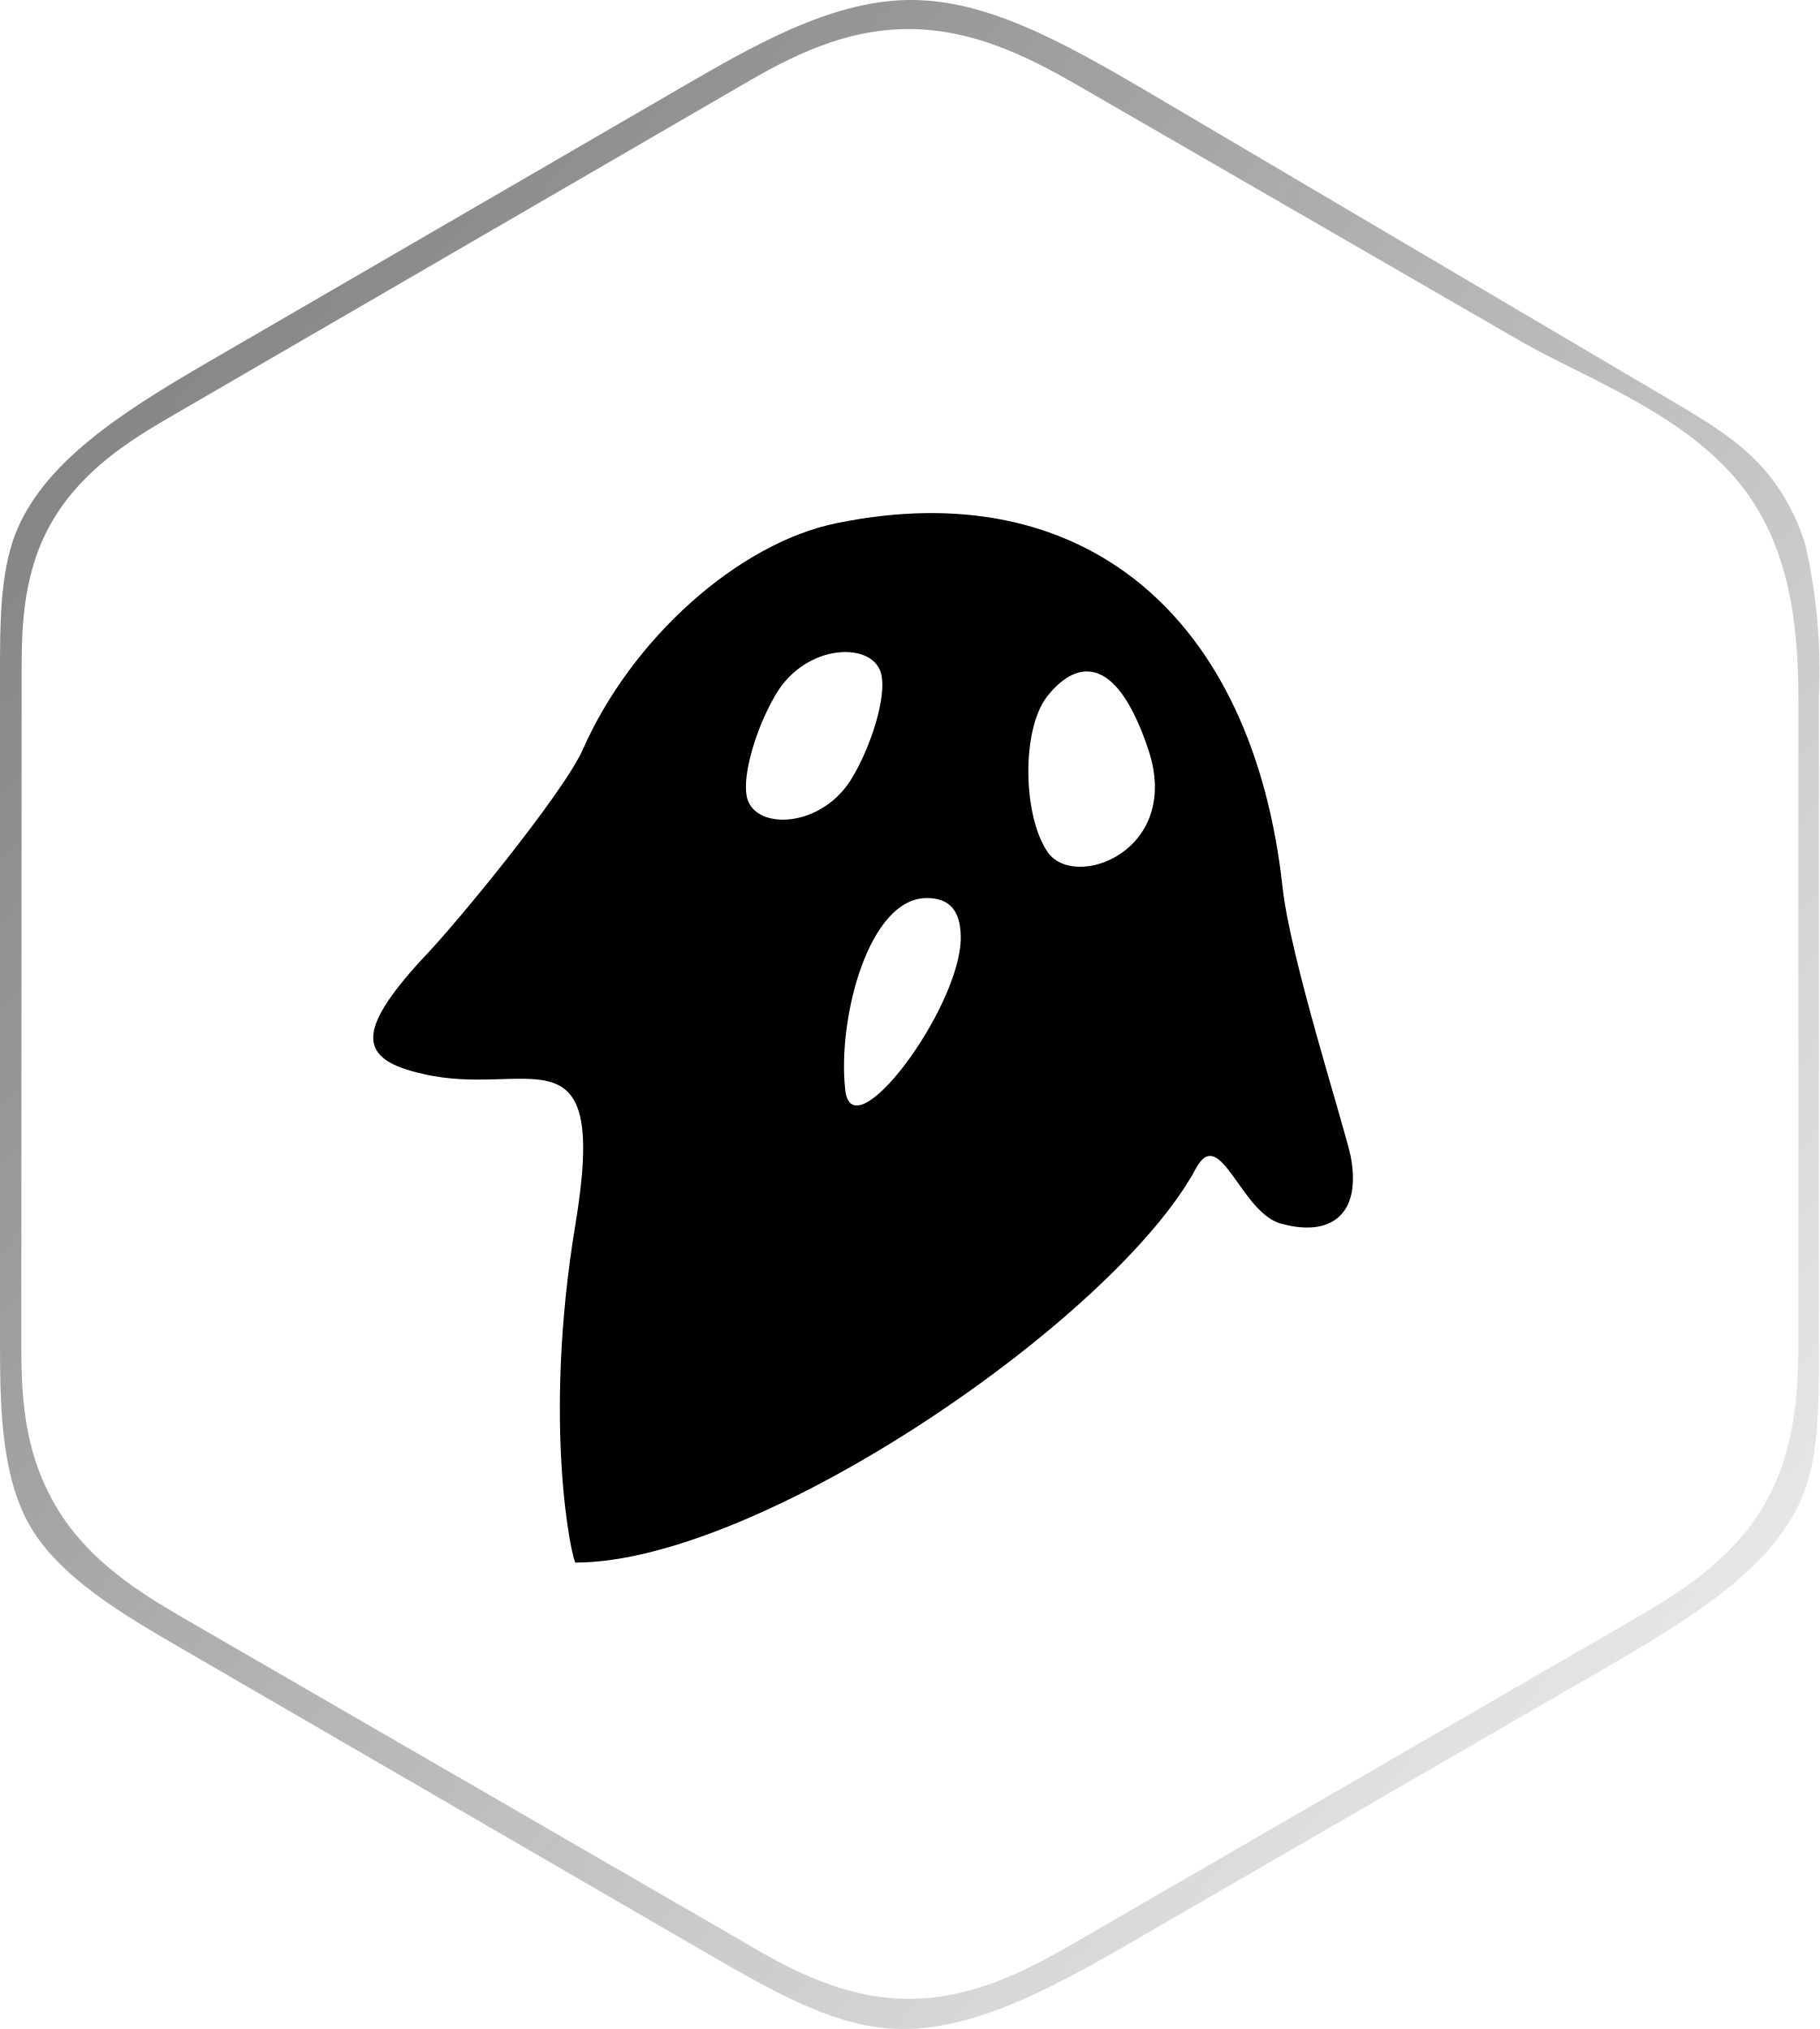
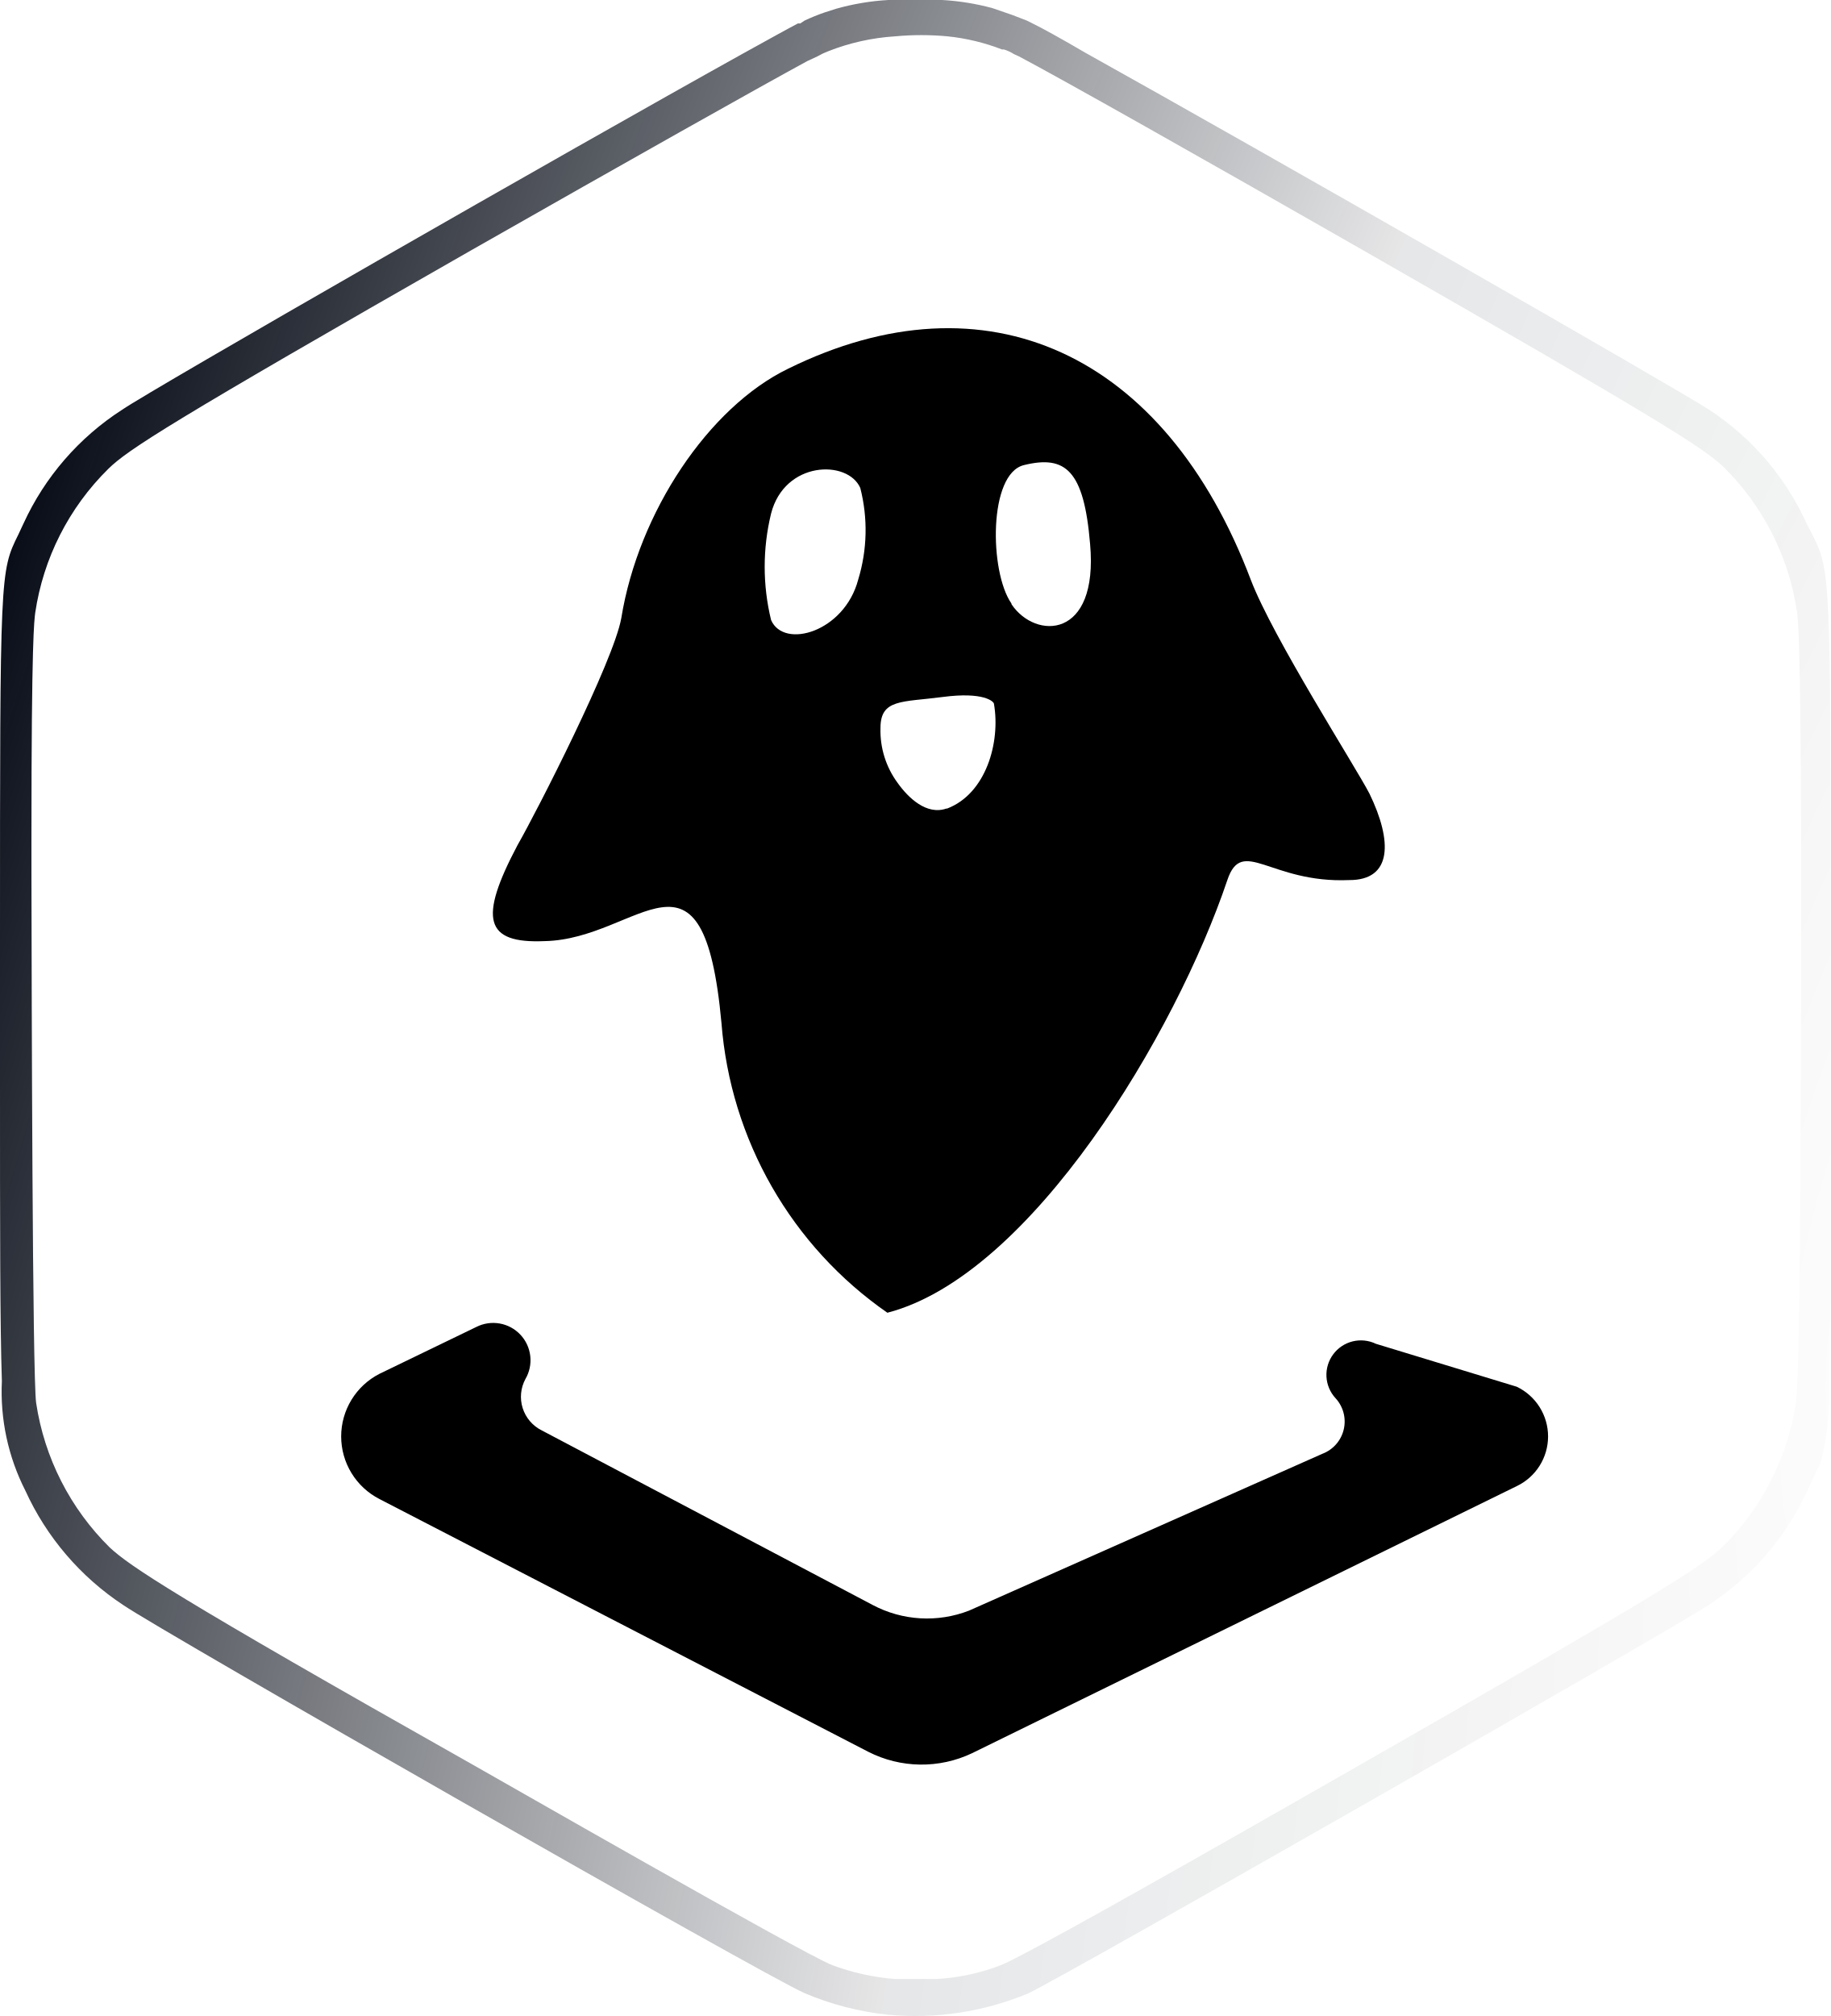
- <svg xmlns="http://www.w3.org/2000/svg" width="78" height="87" viewBox="0 0 78 87" fill="none">
-   <path d="M77.417 23.458C77.26 22.894 77.045 22.348 76.775 21.828C75.576 19.548 74.055 18.576 71.237 16.933L49.219 3.945C45.425 1.714 42.265 0 39.057 0H38.918C35.57 0.049 32.215 2.007 29.244 3.728L8.906 15.534C5.21 17.681 1.792 19.863 0.628 22.976C0 24.675 0 26.794 0 28.851V57.281C0 60.044 0 63.177 1.269 65.401C2.539 67.626 5.301 69.241 7.707 70.64L30.513 83.873C32.954 85.272 35.486 86.754 38.018 86.971C41.338 87.251 44.762 85.454 48.57 83.243L69.11 71.353C72.793 69.22 76.189 67.052 77.347 63.961C77.975 62.275 77.975 60.17 77.975 58.135V29.837C78.073 27.695 77.885 25.55 77.417 23.458ZM77.096 57.093C77.096 59.149 77.096 61.932 75.701 64.401C74.25 66.989 71.74 68.444 69.905 69.507L46.283 83.18C44.678 84.111 42.475 85.384 39.943 85.656C39.614 85.69 39.283 85.706 38.953 85.705H38.806C35.967 85.663 33.561 84.264 31.831 83.243L8.132 69.535C6.179 68.402 3.487 66.856 2.092 64.024C0.907 61.709 0.914 59.268 0.914 57.309L0.928 28.886C0.928 27.172 0.928 24.822 2.064 22.668C3.39 20.15 5.747 18.779 7.477 17.772L31.573 3.784C33.352 2.749 35.758 1.336 38.639 1.252C41.847 1.14 44.581 2.721 46.576 3.875L65.191 14.632C65.846 15.009 66.627 15.401 67.457 15.814C69.766 16.968 72.388 18.282 74.201 20.29C76.754 23.087 77.096 26.815 77.096 30.081V57.093Z" fill="url(#paint0_linear_4235_96510)" />
-   <path d="M35.862 22.434C31.667 23.284 27.069 27.379 24.971 32.17C24.084 34.102 19.419 39.786 18.047 41.177C15.304 44.19 15.304 45.427 18.128 46.045C22.607 47.117 26.115 43.774 24.67 52.484C23.225 61.194 24.551 67 24.67 67C32.597 67 47.837 56.504 51.271 50.095C52.32 48.164 53.207 52.097 54.982 52.484C56.999 53.025 58.387 52.13 57.903 49.581C57.581 48.113 55.305 41.055 54.982 38.042C53.691 26.298 46.35 20.271 35.862 22.434ZM36.588 33.252C35.297 35.569 32.246 35.647 32.004 34.102C31.843 33.174 32.407 31.243 33.214 29.852C34.505 27.534 37.556 27.457 37.798 29.002C37.96 29.929 37.395 31.861 36.588 33.252ZM49.234 32.161C50.679 36.516 46.028 38.216 44.899 36.516C43.85 34.971 43.776 31.279 44.899 29.852C46.022 28.425 47.789 27.806 49.234 32.161ZM41.187 40.205C41.187 43.219 36.471 49.536 36.229 46.677C35.907 43.664 37.234 38.506 39.734 38.506C40.703 38.506 41.187 39.047 41.187 40.205Z" fill="black" />
+ <svg xmlns="http://www.w3.org/2000/svg" width="198" height="218" viewBox="0 0 198 218" fill="none">
+   <path d="M196.02 57.811L195.436 56.696C193.167 51.651 189.504 47.359 184.878 44.322C181.477 42.09 136.653 16.43 117.389 5.705C114.749 4.158 112.719 3.043 111.678 2.536L111.069 2.231L109.495 1.623L107.363 0.887C105.58 0.401 103.751 0.104 101.906 0L96.068 0C94.17 0.108 92.289 0.423 90.459 0.938L89.114 1.369C88.397 1.619 87.694 1.907 87.007 2.231L86.55 2.536H86.297C85.18 3.119 83.175 4.234 80.51 5.705C61.118 16.481 16.396 42.116 13.224 44.297C8.555 47.298 4.846 51.575 2.538 56.619L1.98 57.811C0 61.817 0 61.893 0 101.803V116.636C0 133.143 0 143.184 0.203 149.345C0.004 153.446 0.879 157.527 2.741 161.186C5.035 166.223 8.703 170.511 13.325 173.56C17.615 176.501 82.413 213.495 87.007 215.524C89.871 216.741 92.898 217.527 95.992 217.857C101.181 218.352 106.412 217.559 111.221 215.549C115.612 213.445 180.385 176.476 184.827 173.535C189.455 170.529 193.134 166.274 195.436 161.263L196.909 158.169C197.593 155.521 197.901 152.789 197.822 150.055V149.244C198 143.108 198 133.067 198 116.459V101.753C197.975 61.893 197.975 61.817 196.02 57.811ZM194.244 151.627C193.366 157.528 190.607 162.987 186.375 167.196C184.04 169.452 178.913 172.647 147.161 190.802C145.714 191.613 111.45 211.315 108.175 212.532C105.964 213.374 103.635 213.87 101.272 214.003H96.83C94.504 213.825 92.214 213.321 90.028 212.507C86.855 211.289 52.565 191.613 51.093 190.802C18.503 172.419 14.061 169.351 11.879 167.348C7.597 163.132 4.8 157.643 3.909 151.703C3.503 148.813 3.426 107.584 3.401 94.349V90.647C3.401 68.739 3.706 67.218 3.807 66.28C4.677 60.372 7.448 54.908 11.701 50.712C13.807 48.632 18.427 45.64 50.89 27.105C67.819 17.47 82.236 9.356 87.337 6.592L88.429 6.085C88.786 5.878 89.159 5.7 89.545 5.553C91.865 4.634 94.314 4.087 96.805 3.93C98.695 3.753 100.599 3.753 102.49 3.93C104.508 4.138 106.488 4.616 108.378 5.35H108.581C108.967 5.468 109.334 5.638 109.673 5.857L110.18 6.085C114.749 8.494 130.029 17.115 147.237 26.953C179.903 45.64 184.269 48.455 186.426 50.509C190.683 54.716 193.461 60.187 194.345 66.102C194.472 66.965 194.726 68.638 194.802 90.444C194.802 106.874 194.802 147.545 194.244 151.577V151.627Z" fill="url(#paint0_radial_4348_97261)" />
+   <path d="M148.115 85.821C146.594 82.881 137.692 68.987 135.287 62.719C125.998 38.148 106.645 29.328 85.247 39.867C76.649 44.027 69.047 55.398 67.194 66.852C66.365 71.483 58.126 87.624 55.97 91.395C51.74 99.383 52.431 102.045 58.901 101.768C69.157 101.574 76.069 89.26 78.032 110.642C78.516 116.871 80.377 122.913 83.481 128.329C86.584 133.745 90.852 138.399 95.974 141.953C111.566 137.904 127.187 111.669 132.743 95.167C134.347 90.397 137.388 95.528 145.903 95.167C150.603 95.195 150.603 90.952 148.115 85.821ZM92.822 62.664C91.329 68.349 84.777 70.235 83.395 67.046C82.474 63.265 82.474 59.317 83.395 55.536C84.86 49.823 91.689 49.685 93.043 52.763C93.879 56.021 93.803 59.447 92.822 62.664ZM102.36 87.43C100.231 88.178 98.241 86.293 97.08 84.656C95.817 82.942 95.165 80.852 95.228 78.721C95.228 75.56 97.55 75.948 101.973 75.366C106.397 74.783 107.502 75.865 107.502 76.114C108.221 80.274 106.645 85.821 102.443 87.43H102.36ZM109.382 65.243C107.005 61.832 106.894 51.238 110.737 50.295C115.243 49.185 117.234 50.849 117.897 58.809C118.837 69.181 111.981 69.181 109.41 65.354L109.382 65.243Z" fill="black" />
+   <path d="M93.911 189.431L41.041 162.098C39.794 161.46 38.748 160.49 38.017 159.295C37.286 158.101 36.899 156.728 36.899 155.328C36.899 153.928 37.286 152.555 38.017 151.361C38.748 150.166 39.794 149.196 41.041 148.558L51.524 143.487C52.301 143.095 53.184 142.965 54.041 143.116C54.898 143.266 55.684 143.69 56.28 144.323C56.877 144.956 57.252 145.764 57.351 146.628C57.45 147.492 57.267 148.365 56.829 149.116C56.571 149.594 56.411 150.118 56.359 150.659C56.308 151.199 56.365 151.744 56.529 152.262C56.692 152.78 56.958 153.26 57.31 153.673C57.663 154.087 58.094 154.425 58.58 154.669L94.393 173.559C95.983 174.4 97.734 174.89 99.53 174.995C101.326 175.1 103.123 174.817 104.799 174.167L143.024 157.204C143.594 156.988 144.103 156.635 144.505 156.177C144.907 155.719 145.191 155.17 145.331 154.577C145.471 153.983 145.464 153.365 145.31 152.776C145.155 152.186 144.858 151.643 144.445 151.195C143.857 150.557 143.509 149.734 143.463 148.868C143.417 148.001 143.675 147.146 144.192 146.449C144.709 145.752 145.453 145.258 146.296 145.05C147.139 144.843 148.029 144.935 148.811 145.312L164.04 149.953C165.055 150.438 165.912 151.2 166.512 152.151C167.112 153.102 167.431 154.204 167.431 155.328C167.431 156.452 167.112 157.554 166.512 158.505C165.912 159.456 165.055 160.218 164.04 160.703L105.129 189.584C103.373 190.419 101.448 190.84 99.502 190.813C97.557 190.787 95.644 190.314 93.911 189.431Z" fill="black" />
  <defs>
-     <linearGradient id="paint0_linear_4235_96510" x1="5.202" y1="12.852" x2="78.106" y2="71.897" gradientUnits="userSpaceOnUse">
-       <stop stop-color="#151515" stop-opacity="0.53" />
-       <stop offset="1" stop-color="#151515" stop-opacity="0.08" />
-     </linearGradient>
+     <radialGradient id="paint0_radial_4348_97261" cx="0" cy="0" r="1" gradientUnits="userSpaceOnUse" gradientTransform="translate(214.493 122.733) rotate(-162.097) scale(223.038 640.452)">
+       <stop stop-color="#050A15" stop-opacity="0" />
+       <stop offset="0.42" stop-color="#050A15" stop-opacity="0.1" />
+       <stop offset="1" stop-color="#050A15" />
+     </radialGradient>
  </defs>
</svg>
